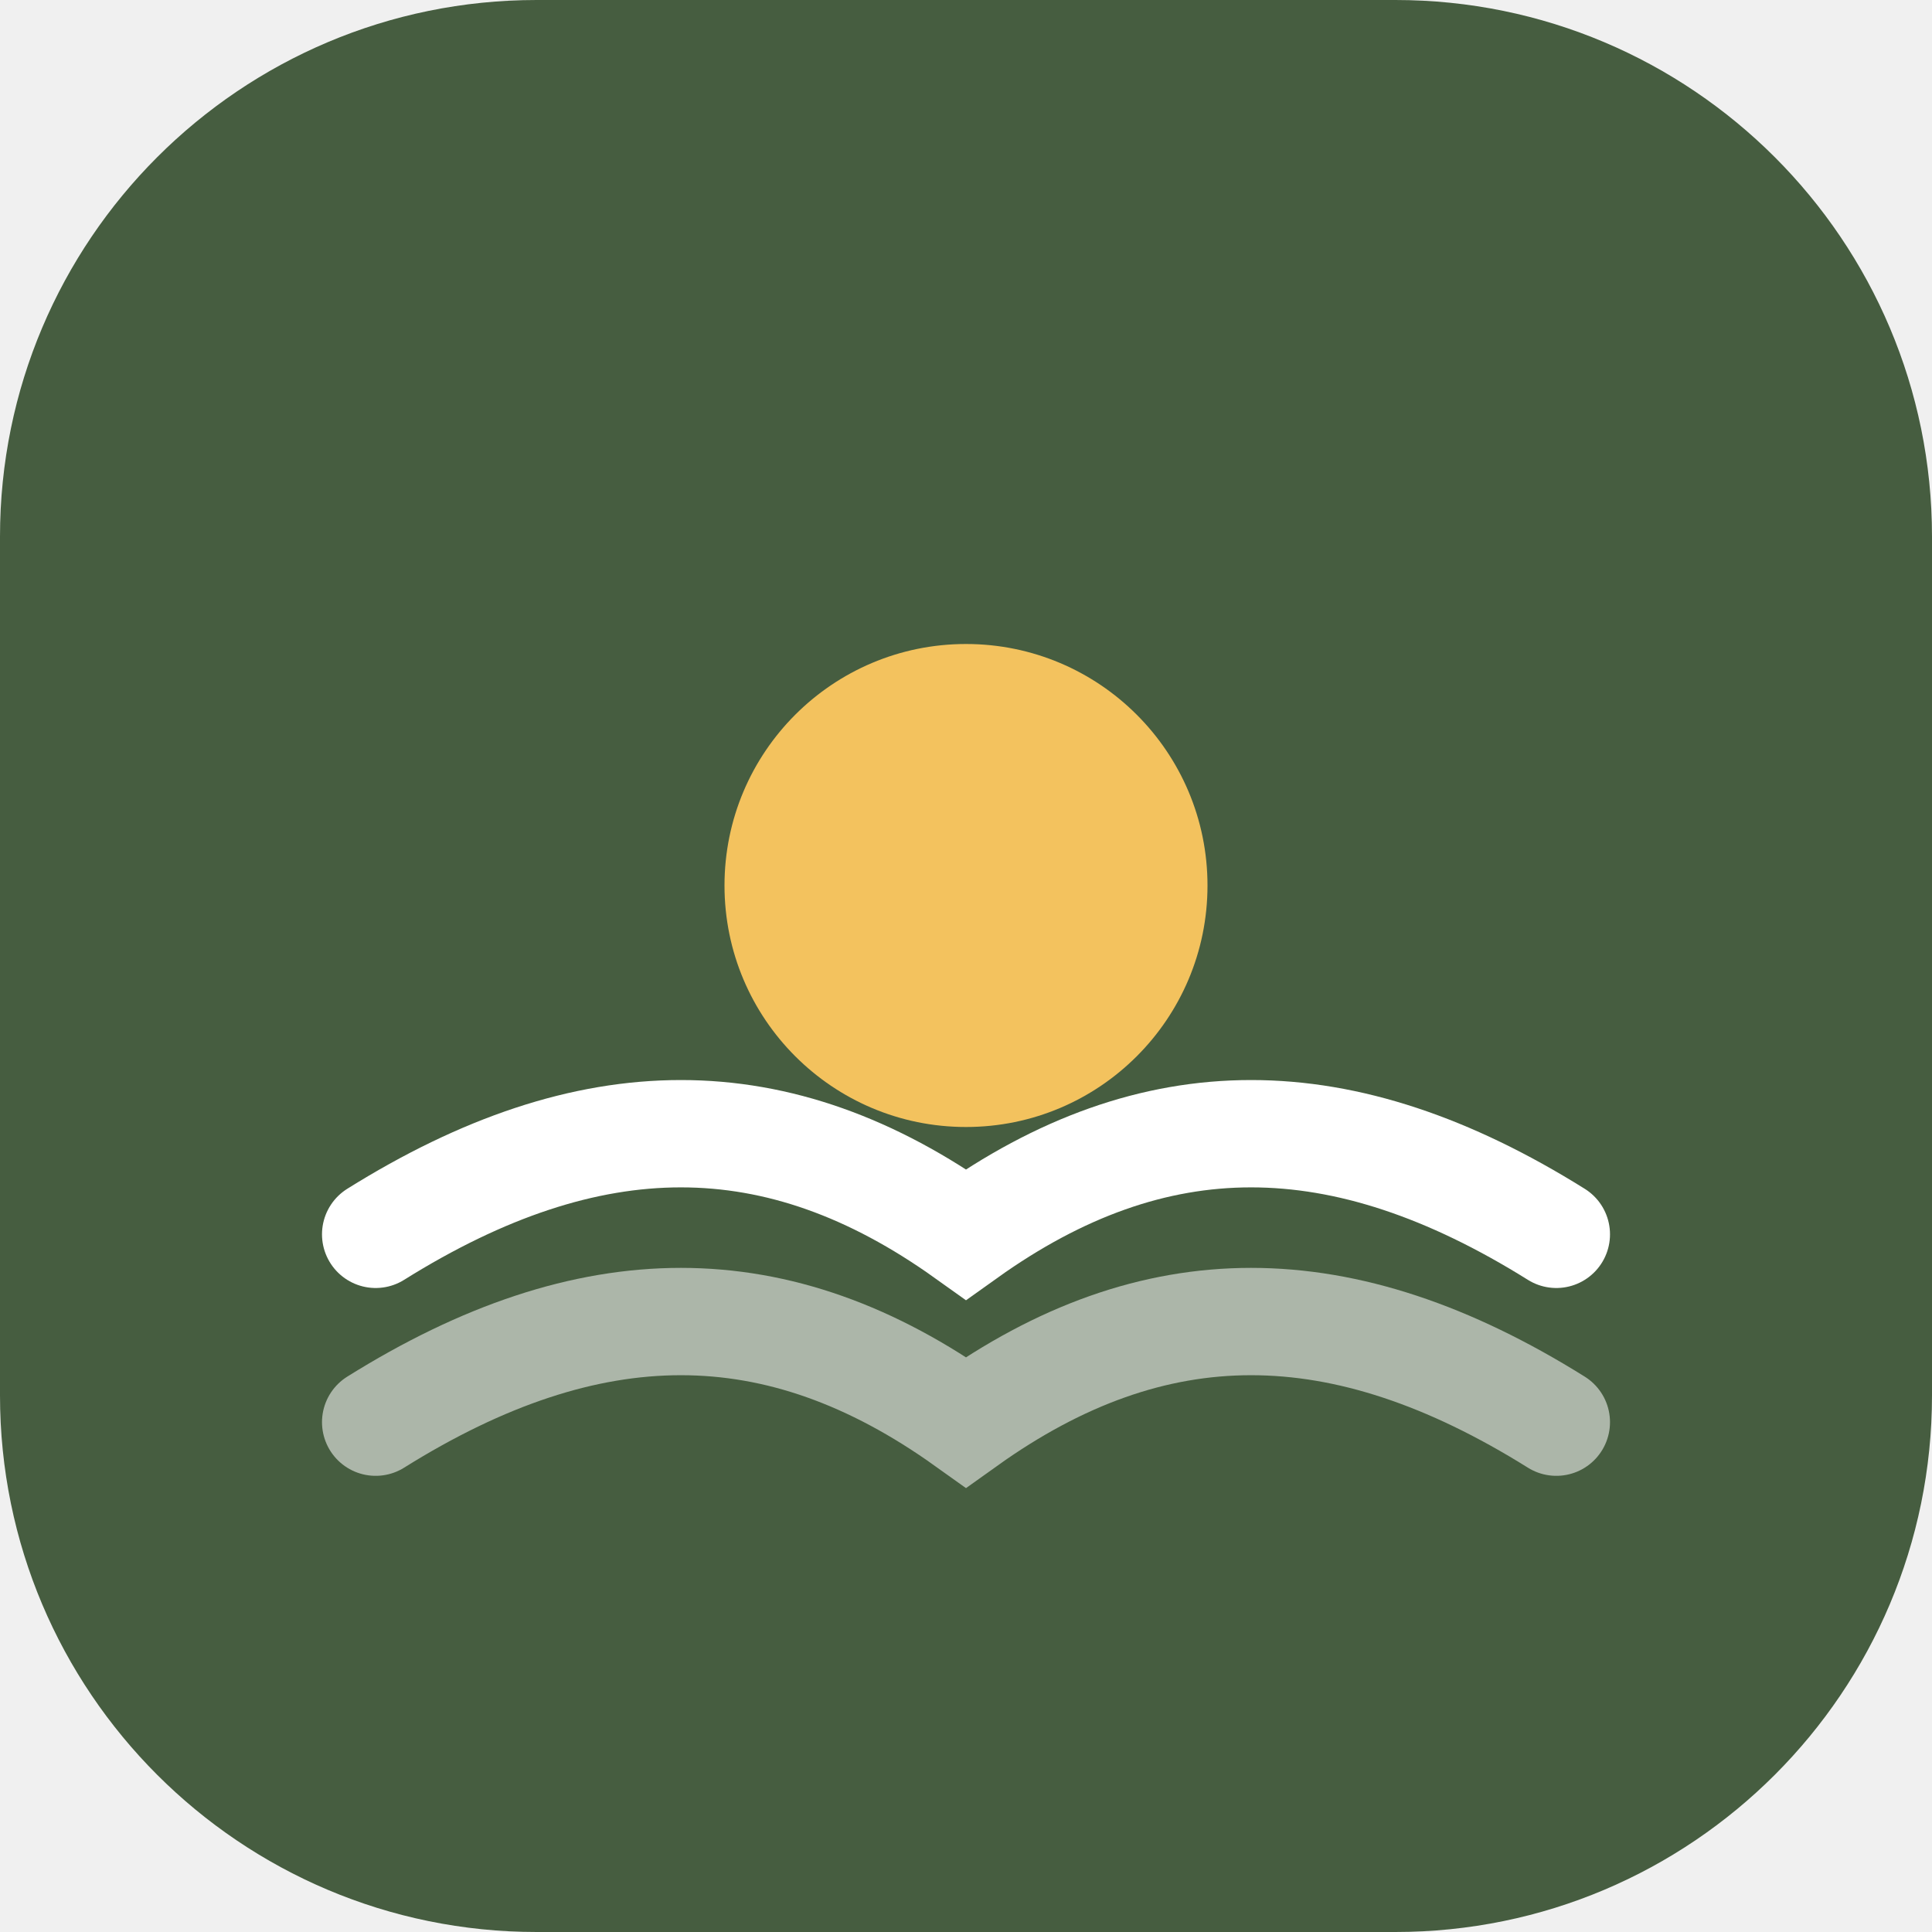
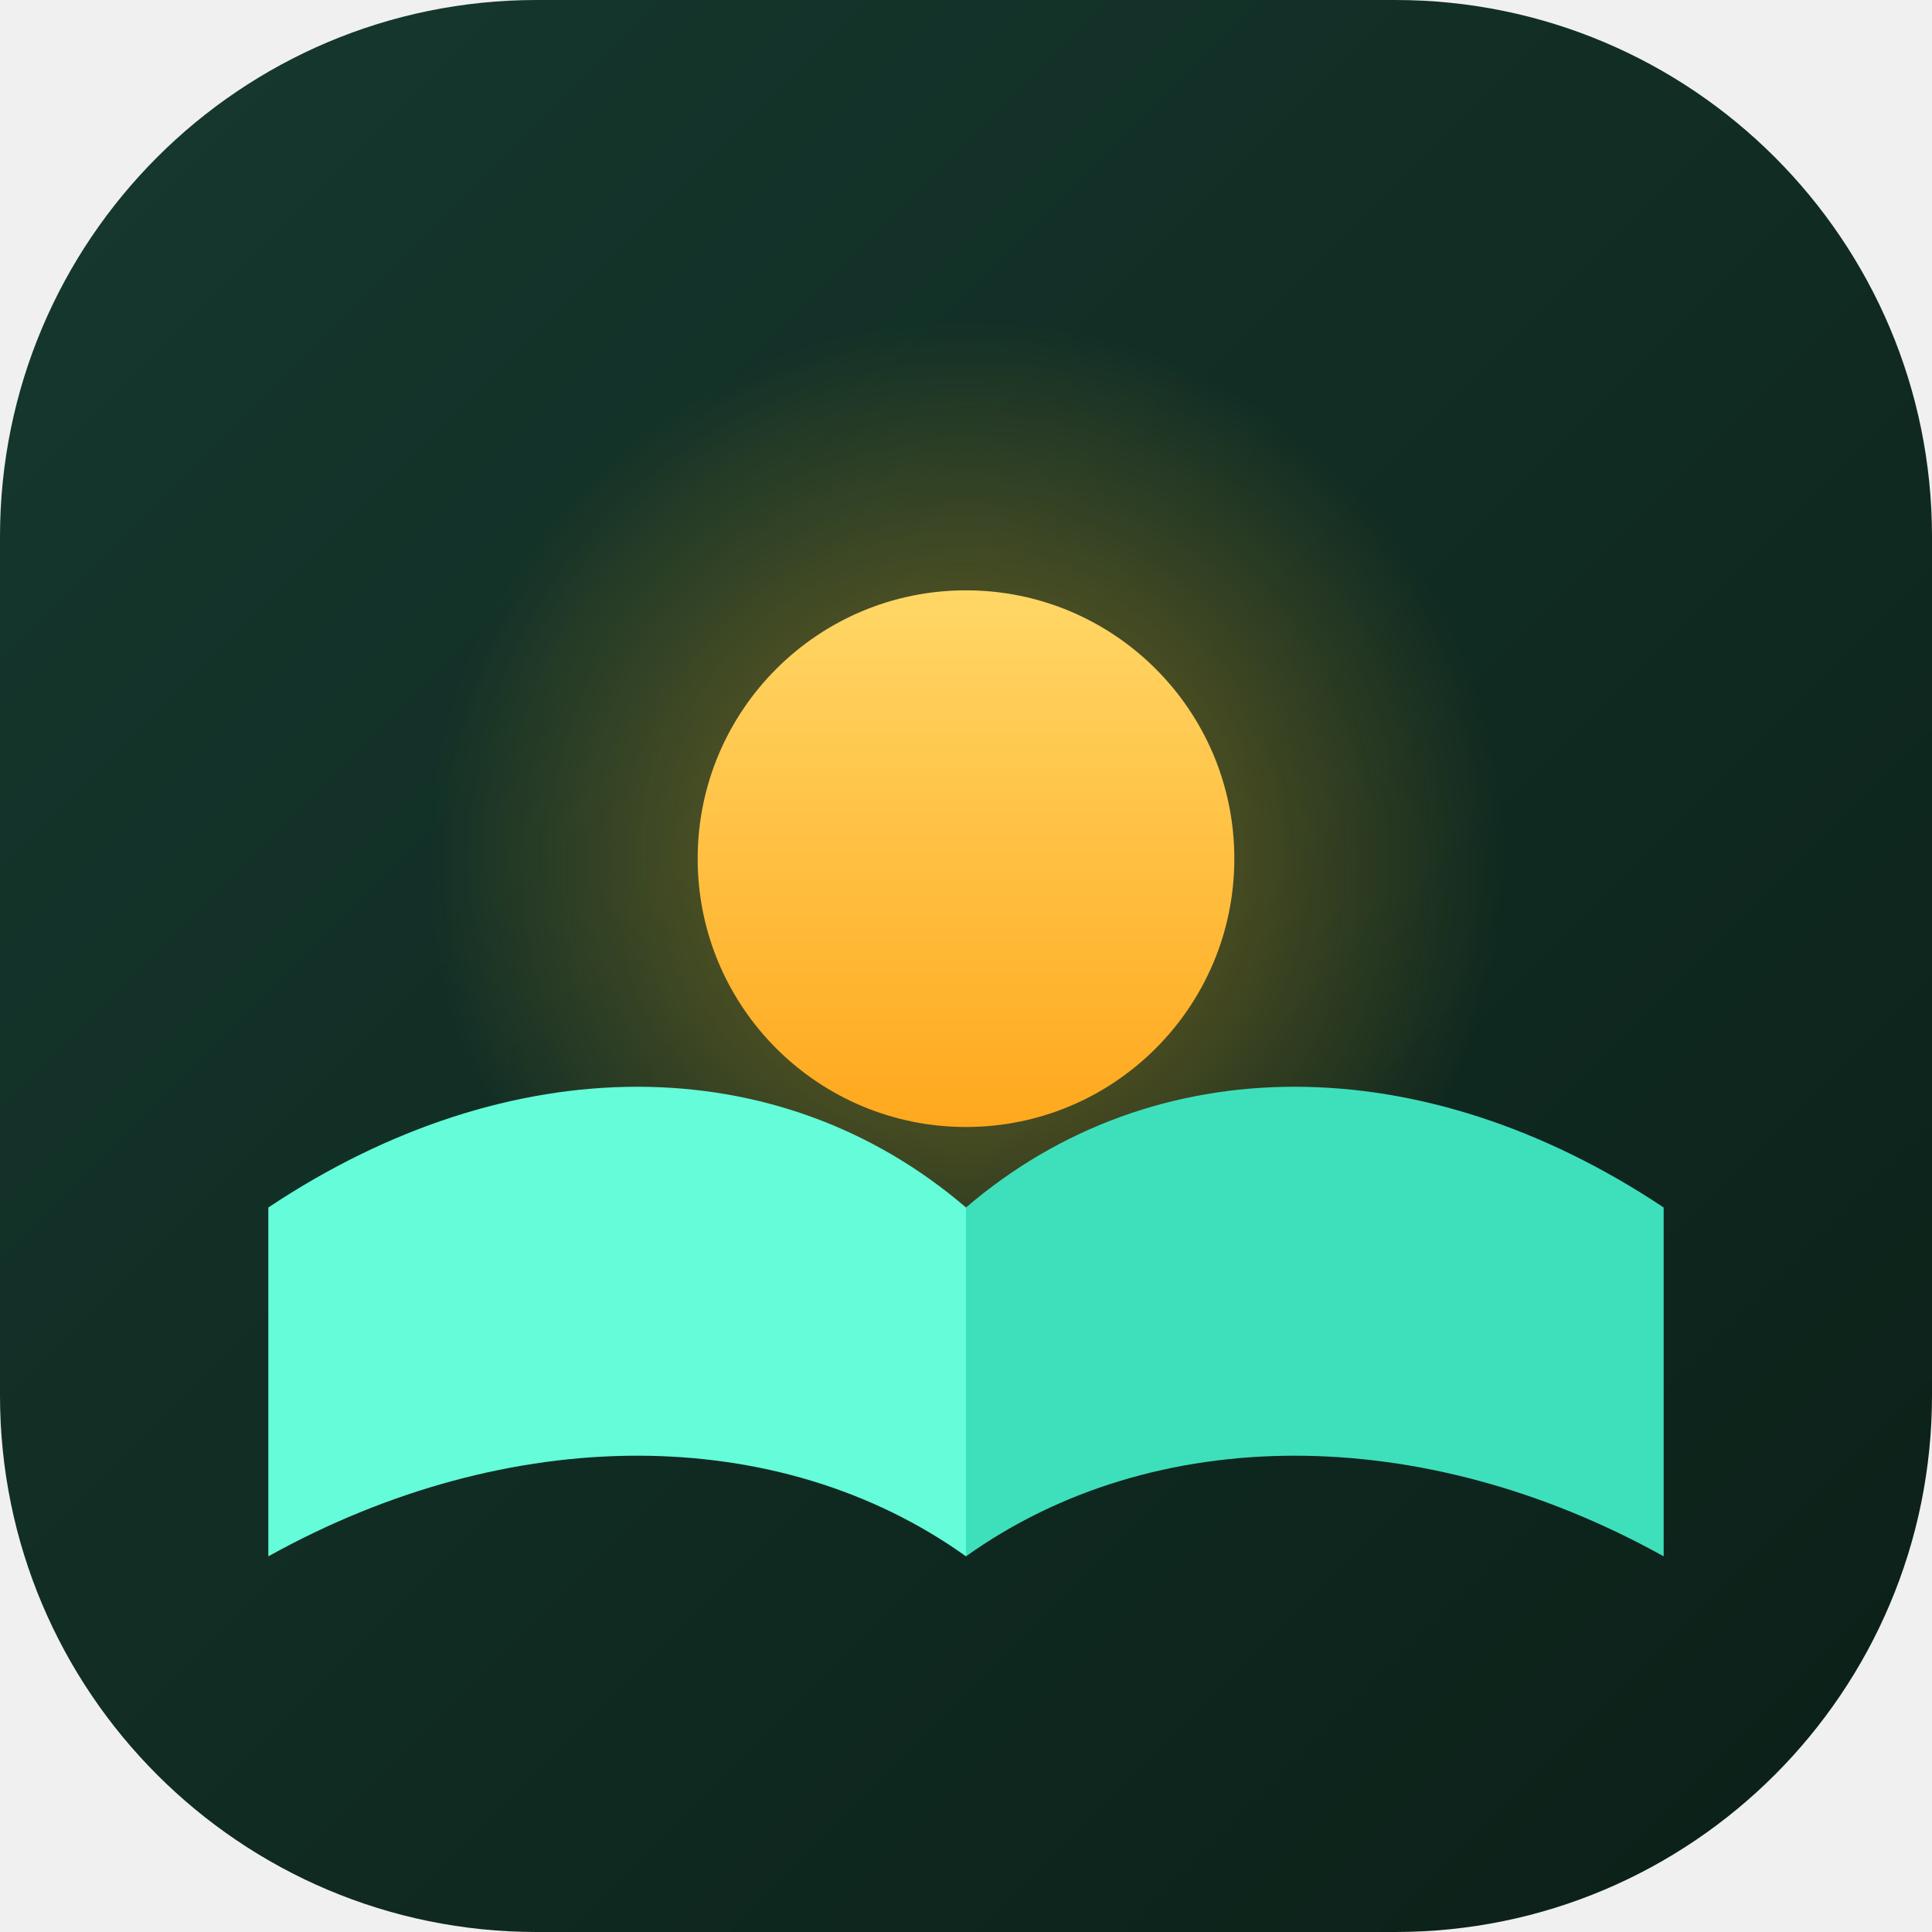
<svg xmlns="http://www.w3.org/2000/svg" viewBox="0 0 72 72">
-   <rect width="72" height="72" rx="20" fill="#465d40" />
-   <circle cx="36" cy="33" r="9" fill="#f3c25e" />
-   <path d="M14 46c8-5 15-5 22 0 7-5 14-5 22 0" fill="none" stroke="#fff" stroke-width="4" stroke-linecap="round" />
-   <path d="M14 53c8-5 15-5 22 0 7-5 14-5 22 0" fill="none" stroke="#fff" stroke-width="4" stroke-linecap="round" opacity=".55" />
+   <defs>
+     <linearGradient id="ta" x1="0" y1="0" x2="1" y2="1">
+       <stop offset="0" stop-color="#16392F" />
+       <stop offset="1" stop-color="#0B1F17" />
+     </linearGradient>
+     <linearGradient id="sa" x1="0" y1="0" x2="0" y2="1">
+       <stop offset="0" stop-color="#FFD766" />
+       <stop offset="1" stop-color="#FFA81D" />
+     </linearGradient>
+     <radialGradient id="ga">
+       <stop offset="0" stop-color="#FFB61D" stop-opacity=".45" />
+       <stop offset="1" stop-color="#FFB61D" stop-opacity="0" />
+     </radialGradient>
+   </defs>
+   <rect width="72" height="72" rx="20" fill="url(#ta)" />
+   <circle cx="36" cy="32" r="20" fill="url(#ga)" />
+   <circle cx="36" cy="32" r="10" fill="url(#sa)" />
+   <path d="M10 45c9-6 19-6 26 0v13c-7-5-17-5-26 0z" fill="#64FCD9" />
+   <path d="M62 45c-9-6-19-6-26 0v13c7-5 17-5 26 0z" fill="#3EE0BC" />
</svg>
